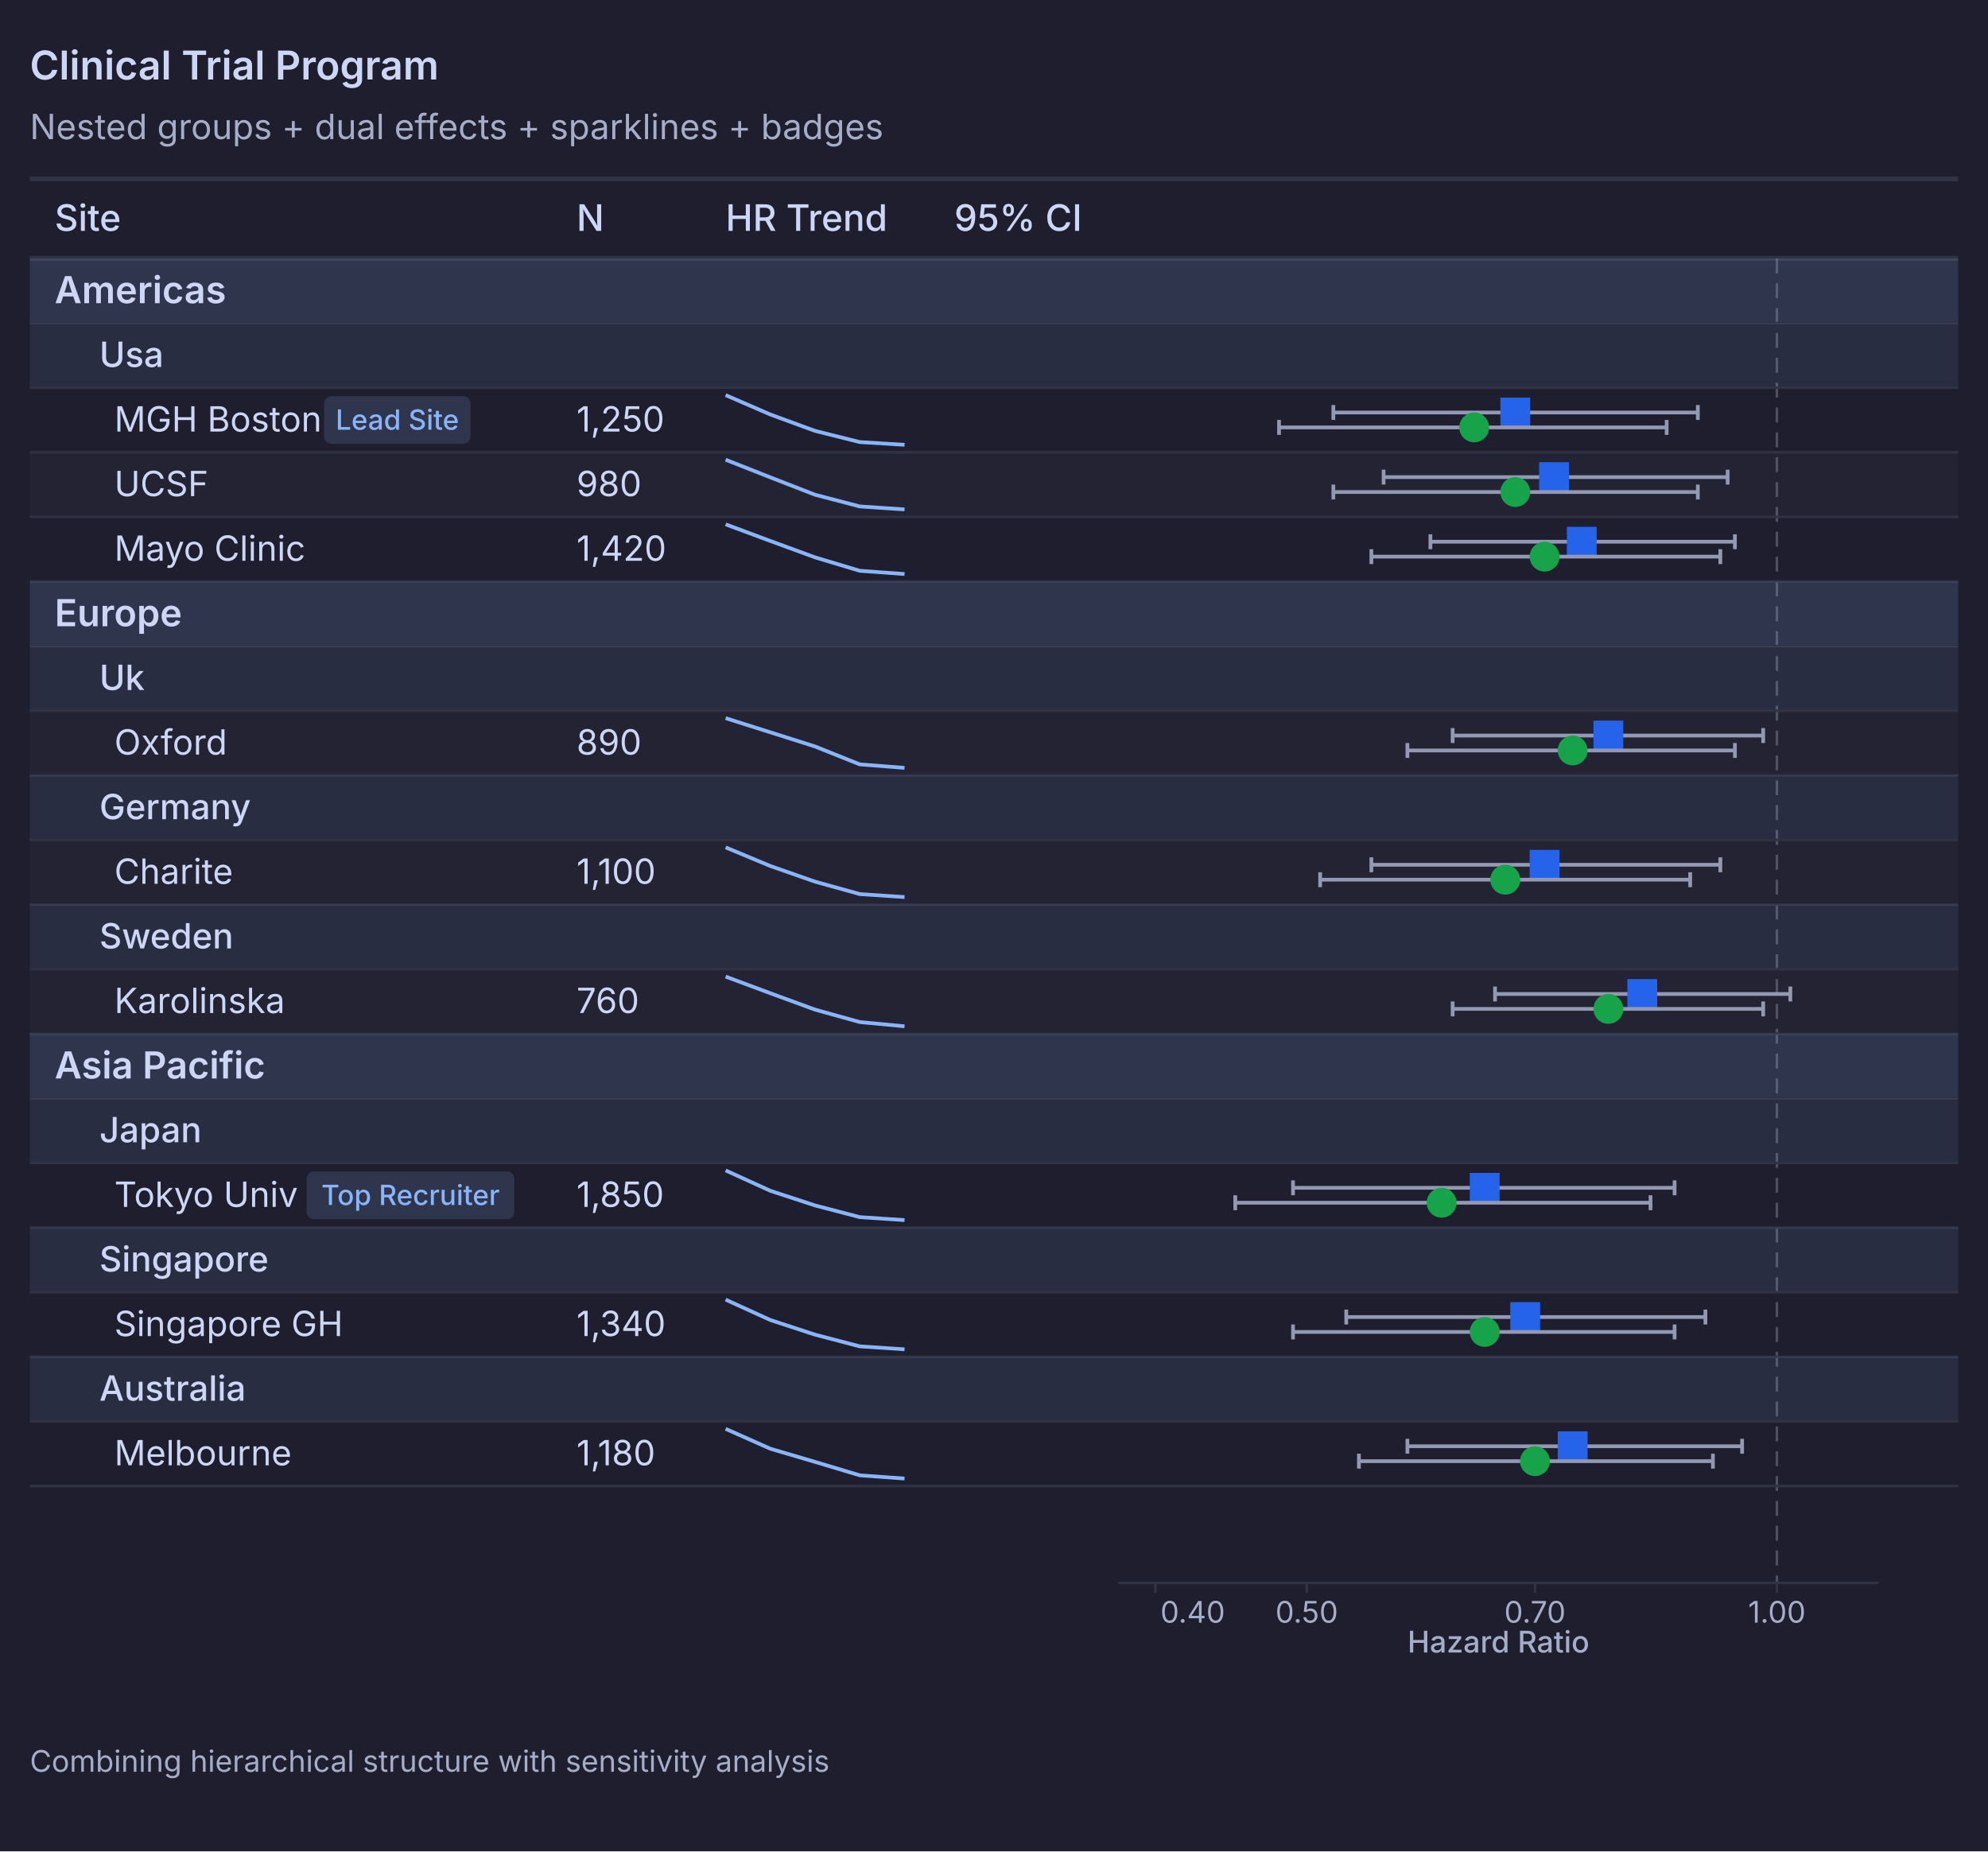
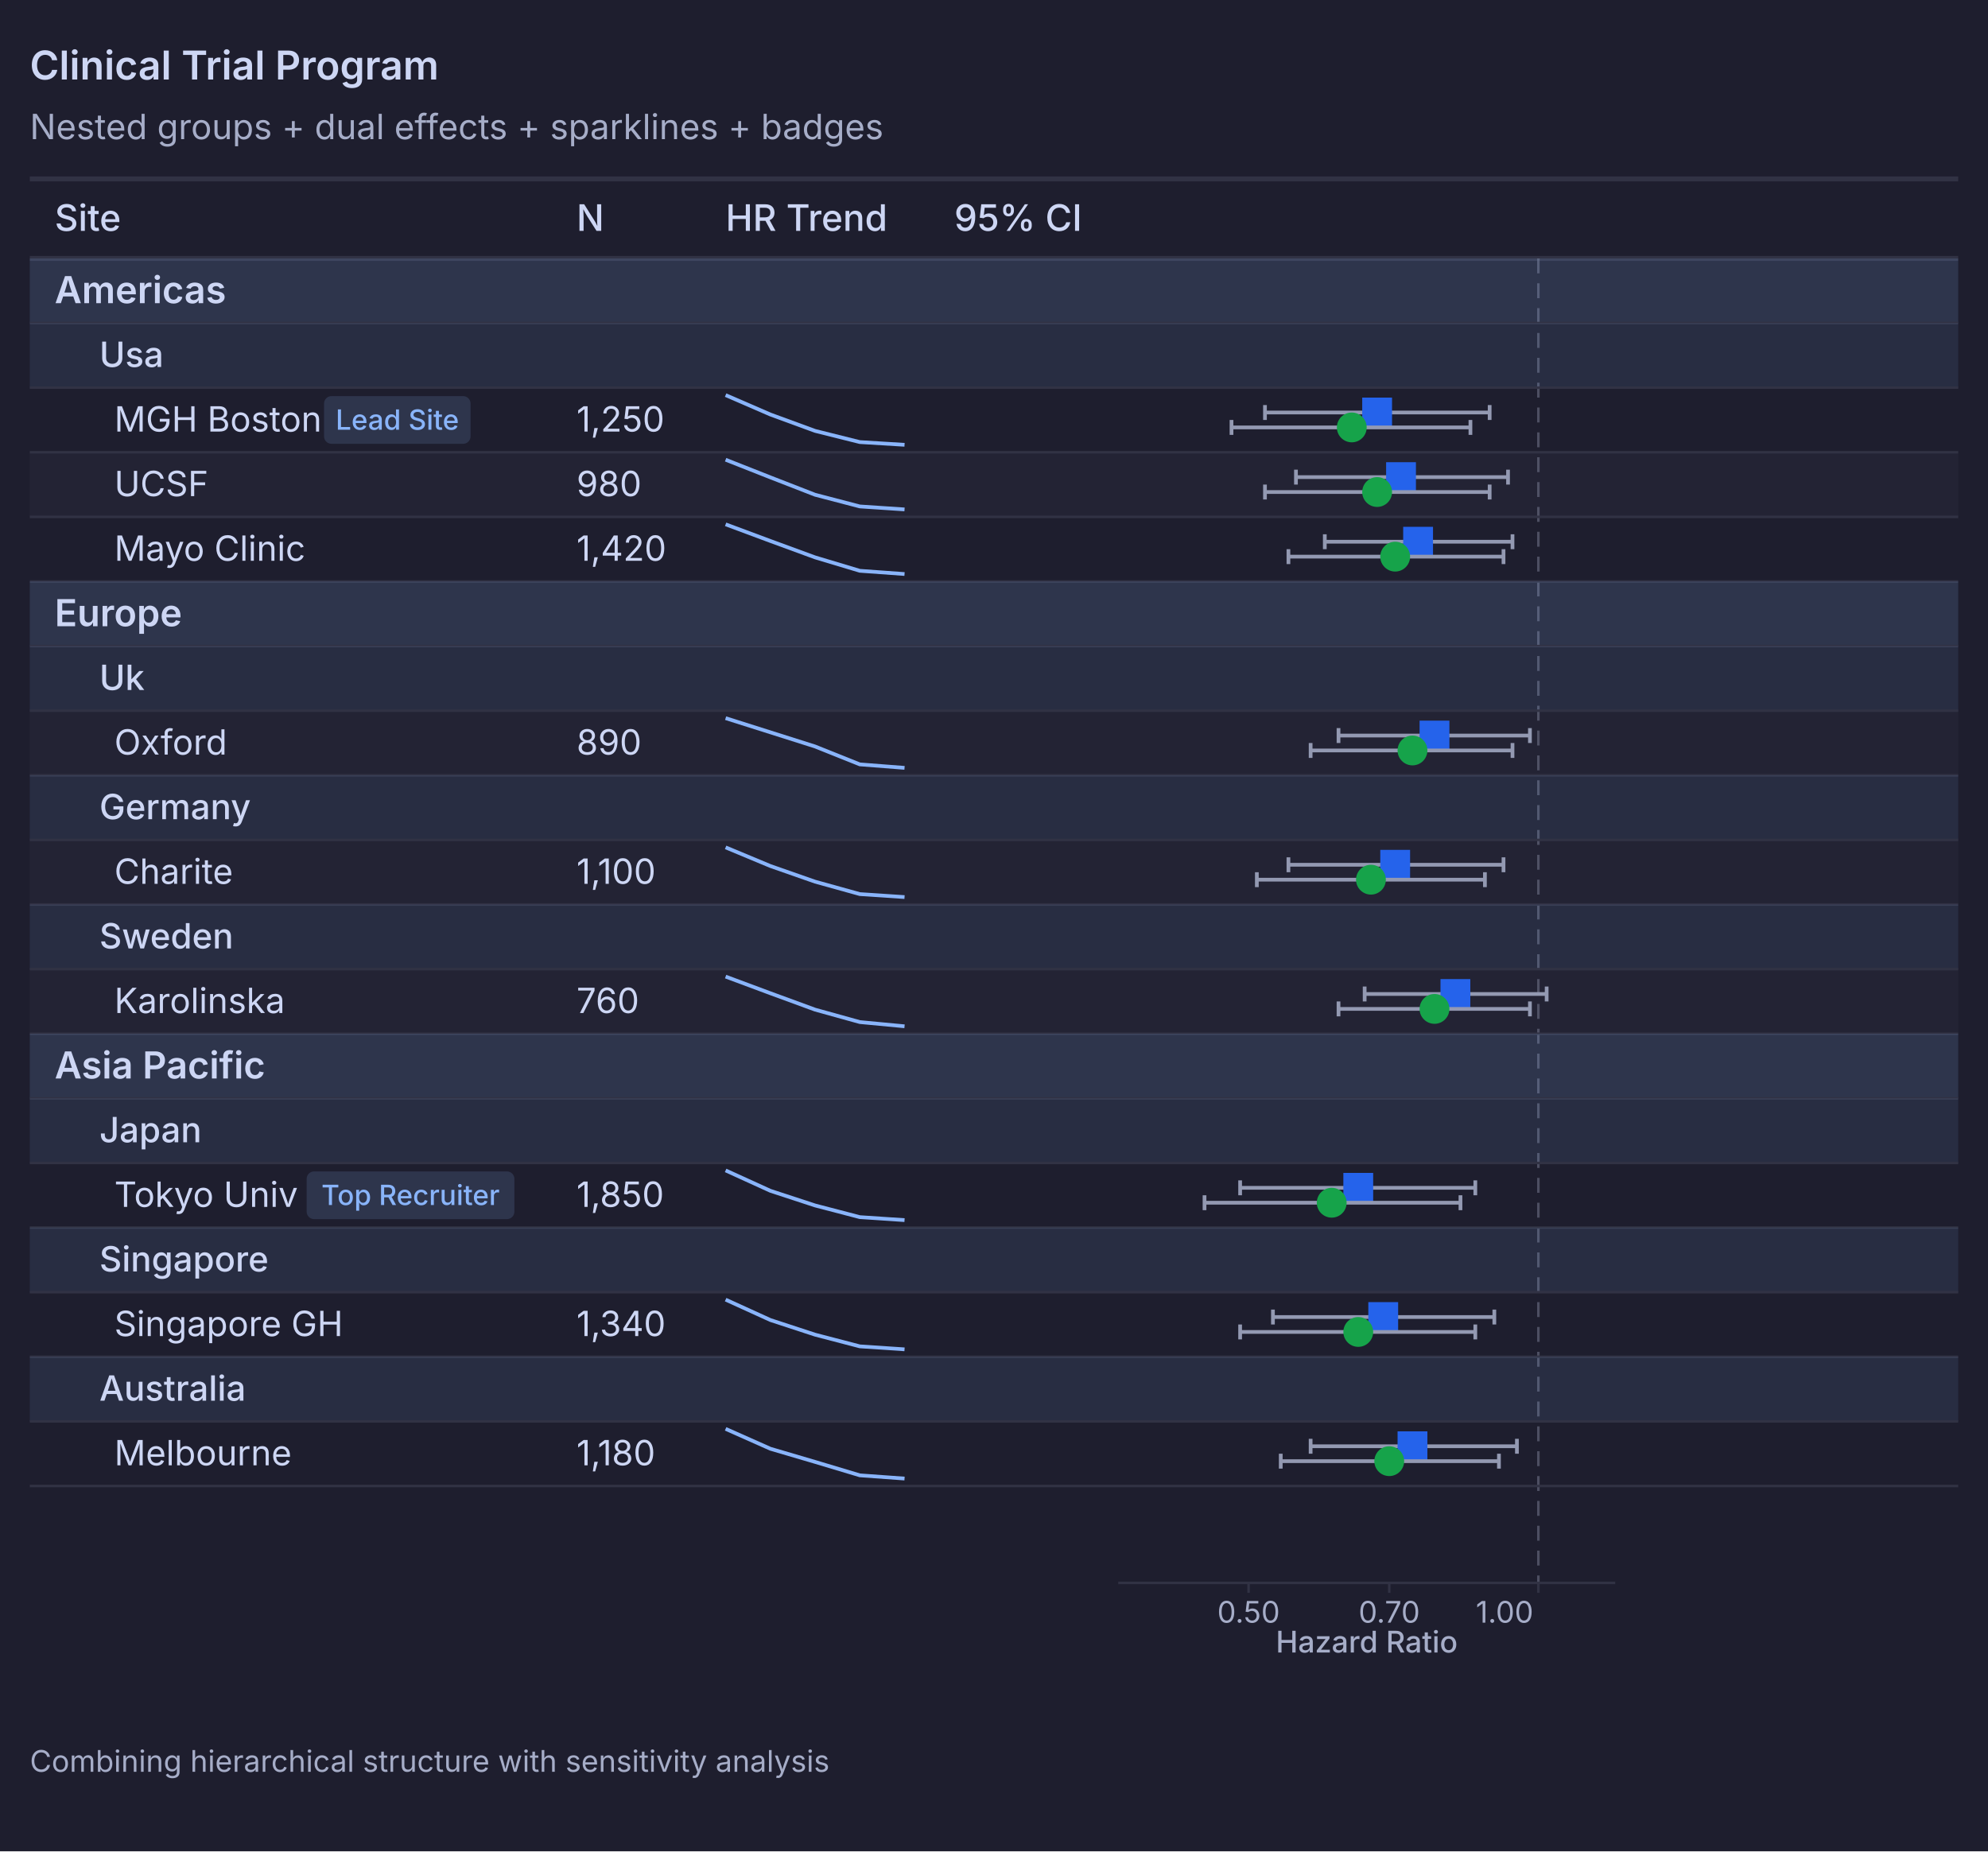
<svg xmlns="http://www.w3.org/2000/svg" width="800" height="745" viewBox="0 0 800 745">
  <rect width="100%" height="100%" fill="#1e1e2e" />
  <text x="12" y="32" font-family="system-ui, -apple-system, sans-serif" font-size="16px" font-weight="600" fill="#cdd6f4">Clinical Trial Program</text>
  <text x="12" y="56" font-family="system-ui, -apple-system, sans-serif" font-size="14px" fill="#a6adc8">Nested groups + dual effects + sparklines + badges</text>
  <line x1="12" x2="788" y1="72" y2="72" stroke="#313244" stroke-width="2" />
  <text x="22" y="92.9" font-family="system-ui, -apple-system, sans-serif" font-size="14.7px" font-weight="500" fill="#cdd6f4">Site</text>
  <text x="232" y="92.9" font-family="system-ui, -apple-system, sans-serif" font-size="14.7px" font-weight="500" text-anchor="start" fill="#cdd6f4">N</text>
  <text x="292" y="92.9" font-family="system-ui, -apple-system, sans-serif" font-size="14.7px" font-weight="500" text-anchor="start" fill="#cdd6f4">HR Trend</text>
  <text x="384" y="92.9" font-family="system-ui, -apple-system, sans-serif" font-size="14.7px" font-weight="500" text-anchor="start" fill="#cdd6f4">95% CI</text>
  <text x="460" y="92.9" font-family="system-ui, -apple-system, sans-serif" font-size="14.7px" font-weight="500" text-anchor="start" fill="#cdd6f4" />
  <line x1="12" x2="788" y1="104" y2="104" stroke="#313244" stroke-width="2" />
  <rect x="12" y="182" width="776" height="26" fill="#232334" />
  <rect x="12" y="286" width="776" height="26" fill="#232334" />
  <rect x="12" y="338" width="776" height="26" fill="#232334" />
  <rect x="12" y="390" width="776" height="26" fill="#232334" />
-   <line x1="715.047" x2="715.047" y1="104" y2="637" stroke="#6c7086" stroke-width="1" stroke-opacity="0.6" stroke-dasharray="6,4" />
-   <g class="interval effect-0">
-     <line x1="536.552" x2="683.238" y1="166" y2="166" stroke="#9399b2" stroke-width="1.5" />
-     <line x1="536.552" x2="536.552" y1="163" y2="169" stroke="#9399b2" stroke-width="1.5" />
-     <line x1="683.238" x2="683.238" y1="163" y2="169" stroke="#9399b2" stroke-width="1.5" />
-     <rect x="603.777" y="160" width="12" height="12" fill="#2563eb" />
-   </g>
-   <g class="interval effect-1">
-     <line x1="514.704" x2="670.686" y1="172" y2="172" stroke="#9399b2" stroke-width="1.5" />
-     <line x1="514.704" x2="514.704" y1="169" y2="175" stroke="#9399b2" stroke-width="1.5" />
-     <line x1="670.686" x2="670.686" y1="169" y2="175" stroke="#9399b2" stroke-width="1.5" />
-     <circle cx="593.229" cy="172" r="6" fill="#16a34a" />
-   </g>
-   <g class="interval effect-0">
-     <line x1="556.78" x2="695.238" y1="192" y2="192" stroke="#9399b2" stroke-width="1.5" />
-     <line x1="556.78" x2="556.78" y1="189" y2="195" stroke="#9399b2" stroke-width="1.5" />
-     <line x1="695.238" x2="695.238" y1="189" y2="195" stroke="#9399b2" stroke-width="1.5" />
-     <rect x="619.379" y="186" width="12" height="12" fill="#2563eb" />
-   </g>
-   <g class="interval effect-1">
-     <line x1="536.552" x2="683.238" y1="198" y2="198" stroke="#9399b2" stroke-width="1.5" />
-     <line x1="536.552" x2="536.552" y1="195" y2="201" stroke="#9399b2" stroke-width="1.5" />
-     <line x1="683.238" x2="683.238" y1="195" y2="201" stroke="#9399b2" stroke-width="1.5" />
-     <circle cx="609.777" cy="198" r="6" fill="#16a34a" />
-   </g>
-   <g class="interval effect-0">
-     <line x1="575.613" x2="698.157" y1="218" y2="218" stroke="#9399b2" stroke-width="1.5" />
-     <line x1="575.613" x2="575.613" y1="215" y2="221" stroke="#9399b2" stroke-width="1.5" />
-     <line x1="698.157" x2="698.157" y1="215" y2="221" stroke="#9399b2" stroke-width="1.5" />
-     <rect x="630.522" y="212" width="12" height="12" fill="#2563eb" />
-   </g>
-   <g class="interval effect-1">
-     <line x1="551.862" x2="692.287" y1="224" y2="224" stroke="#9399b2" stroke-width="1.5" />
-     <line x1="551.862" x2="551.862" y1="221" y2="227" stroke="#9399b2" stroke-width="1.5" />
-     <line x1="692.287" x2="692.287" y1="221" y2="227" stroke="#9399b2" stroke-width="1.5" />
-     <circle cx="621.561" cy="224" r="6" fill="#16a34a" />
-   </g>
-   <g class="interval effect-0">
-     <line x1="584.563" x2="709.532" y1="296" y2="296" stroke="#9399b2" stroke-width="1.5" />
-     <line x1="584.563" x2="584.563" y1="293" y2="299" stroke="#9399b2" stroke-width="1.5" />
-     <line x1="709.532" x2="709.532" y1="293" y2="299" stroke="#9399b2" stroke-width="1.5" />
-     <rect x="641.227" y="290" width="12" height="12" fill="#2563eb" />
-   </g>
-   <g class="interval effect-1">
-     <line x1="566.359" x2="698.157" y1="302" y2="302" stroke="#9399b2" stroke-width="1.5" />
-     <line x1="566.359" x2="566.359" y1="299" y2="305" stroke="#9399b2" stroke-width="1.5" />
-     <line x1="698.157" x2="698.157" y1="299" y2="305" stroke="#9399b2" stroke-width="1.5" />
-     <circle cx="632.858" cy="302" r="6" fill="#16a34a" />
-   </g>
-   <g class="interval effect-0">
-     <line x1="551.862" x2="692.287" y1="348" y2="348" stroke="#9399b2" stroke-width="1.5" />
-     <line x1="551.862" x2="551.862" y1="345" y2="351" stroke="#9399b2" stroke-width="1.5" />
-     <line x1="692.287" x2="692.287" y1="345" y2="351" stroke="#9399b2" stroke-width="1.5" />
-     <rect x="615.561" y="342" width="12" height="12" fill="#2563eb" />
-   </g>
-   <g class="interval effect-1">
-     <line x1="531.252" x2="680.154" y1="354" y2="354" stroke="#9399b2" stroke-width="1.5" />
-     <line x1="531.252" x2="531.252" y1="351" y2="357" stroke="#9399b2" stroke-width="1.5" />
-     <line x1="680.154" x2="680.154" y1="351" y2="357" stroke="#9399b2" stroke-width="1.5" />
-     <circle cx="605.733" cy="354" r="6" fill="#16a34a" />
-   </g>
-   <g class="interval effect-0">
-     <line x1="601.628" x2="720.452" y1="400" y2="400" stroke="#9399b2" stroke-width="1.5" />
-     <line x1="601.628" x2="601.628" y1="397" y2="403" stroke="#9399b2" stroke-width="1.5" />
-     <line x1="720.452" x2="720.452" y1="397" y2="403" stroke="#9399b2" stroke-width="1.5" />
-     <rect x="654.878" y="394" width="12" height="12" fill="#2563eb" />
-   </g>
-   <g class="interval effect-1">
-     <line x1="584.563" x2="709.532" y1="406" y2="406" stroke="#9399b2" stroke-width="1.5" />
-     <line x1="584.563" x2="584.563" y1="403" y2="409" stroke="#9399b2" stroke-width="1.5" />
-     <line x1="709.532" x2="709.532" y1="403" y2="409" stroke="#9399b2" stroke-width="1.5" />
-     <circle cx="647.227" cy="406" r="6" fill="#16a34a" />
-   </g>
-   <g class="interval effect-0">
-     <line x1="520.332" x2="673.878" y1="478" y2="478" stroke="#9399b2" stroke-width="1.5" />
-     <line x1="520.332" x2="520.332" y1="475" y2="481" stroke="#9399b2" stroke-width="1.5" />
-     <line x1="673.878" x2="673.878" y1="475" y2="481" stroke="#9399b2" stroke-width="1.5" />
-     <rect x="591.461" y="472" width="12" height="12" fill="#2563eb" />
-   </g>
-   <g class="interval effect-1">
-     <line x1="497.087" x2="664.187" y1="484" y2="484" stroke="#9399b2" stroke-width="1.5" />
-     <line x1="497.087" x2="497.087" y1="481" y2="487" stroke="#9399b2" stroke-width="1.5" />
-     <line x1="664.187" x2="664.187" y1="481" y2="487" stroke="#9399b2" stroke-width="1.5" />
-     <circle cx="580.124" cy="484" r="6" fill="#16a34a" />
-   </g>
-   <g class="interval effect-0">
-     <line x1="541.751" x2="686.288" y1="530" y2="530" stroke="#9399b2" stroke-width="1.5" />
-     <line x1="541.751" x2="541.751" y1="527" y2="533" stroke="#9399b2" stroke-width="1.5" />
-     <line x1="686.288" x2="686.288" y1="527" y2="533" stroke="#9399b2" stroke-width="1.5" />
-     <rect x="607.762" y="524" width="12" height="12" fill="#2563eb" />
-   </g>
-   <g class="interval effect-1">
-     <line x1="520.332" x2="673.878" y1="536" y2="536" stroke="#9399b2" stroke-width="1.5" />
-     <line x1="520.332" x2="520.332" y1="533" y2="539" stroke="#9399b2" stroke-width="1.5" />
-     <line x1="673.878" x2="673.878" y1="533" y2="539" stroke="#9399b2" stroke-width="1.5" />
-     <circle cx="597.461" cy="536" r="6" fill="#16a34a" />
-   </g>
-   <g class="interval effect-0">
-     <line x1="566.359" x2="701.046" y1="582" y2="582" stroke="#9399b2" stroke-width="1.5" />
-     <line x1="566.359" x2="566.359" y1="579" y2="585" stroke="#9399b2" stroke-width="1.5" />
-     <line x1="701.046" x2="701.046" y1="579" y2="585" stroke="#9399b2" stroke-width="1.5" />
-     <rect x="626.858" y="576" width="12" height="12" fill="#2563eb" />
-   </g>
-   <g class="interval effect-1">
-     <line x1="546.854" x2="689.304" y1="588" y2="588" stroke="#9399b2" stroke-width="1.5" />
-     <line x1="546.854" x2="546.854" y1="585" y2="591" stroke="#9399b2" stroke-width="1.5" />
-     <line x1="689.304" x2="689.304" y1="585" y2="591" stroke="#9399b2" stroke-width="1.5" />
-     <circle cx="617.689" cy="588" r="6" fill="#16a34a" />
+   <line x1="619.063" x2="619.063" y1="104" y2="637" stroke="#6c7086" stroke-width="1" stroke-opacity="0.6" stroke-dasharray="6,4" />
+   <g class="interval effect-0">
+     <line x1="509.043" x2="599.457" y1="166" y2="166" stroke="#9399b2" stroke-width="1.5" />
+     <line x1="509.043" x2="509.043" y1="163" y2="169" stroke="#9399b2" stroke-width="1.5" />
+     <line x1="599.457" x2="599.457" y1="163" y2="169" stroke="#9399b2" stroke-width="1.5" />
+     <rect x="548.177" y="160" width="12" height="12" fill="#2563eb" />
+   </g>
+   <g class="interval effect-1">
+     <line x1="495.576" x2="591.72" y1="172" y2="172" stroke="#9399b2" stroke-width="1.5" />
+     <line x1="495.576" x2="495.576" y1="169" y2="175" stroke="#9399b2" stroke-width="1.5" />
+     <line x1="591.72" x2="591.72" y1="169" y2="175" stroke="#9399b2" stroke-width="1.5" />
+     <circle cx="543.977" cy="172" r="6" fill="#16a34a" />
+   </g>
+   <g class="interval effect-0">
+     <line x1="521.511" x2="606.854" y1="192" y2="192" stroke="#9399b2" stroke-width="1.5" />
+     <line x1="521.511" x2="521.511" y1="189" y2="195" stroke="#9399b2" stroke-width="1.5" />
+     <line x1="606.854" x2="606.854" y1="189" y2="195" stroke="#9399b2" stroke-width="1.5" />
+     <rect x="557.794" y="186" width="12" height="12" fill="#2563eb" />
+   </g>
+   <g class="interval effect-1">
+     <line x1="509.043" x2="599.457" y1="198" y2="198" stroke="#9399b2" stroke-width="1.5" />
+     <line x1="509.043" x2="509.043" y1="195" y2="201" stroke="#9399b2" stroke-width="1.5" />
+     <line x1="599.457" x2="599.457" y1="195" y2="201" stroke="#9399b2" stroke-width="1.5" />
+     <circle cx="554.177" cy="198" r="6" fill="#16a34a" />
+   </g>
+   <g class="interval effect-0">
+     <line x1="533.119" x2="608.653" y1="218" y2="218" stroke="#9399b2" stroke-width="1.5" />
+     <line x1="533.119" x2="533.119" y1="215" y2="221" stroke="#9399b2" stroke-width="1.5" />
+     <line x1="608.653" x2="608.653" y1="215" y2="221" stroke="#9399b2" stroke-width="1.5" />
+     <rect x="564.662" y="212" width="12" height="12" fill="#2563eb" />
+   </g>
+   <g class="interval effect-1">
+     <line x1="518.48" x2="605.035" y1="224" y2="224" stroke="#9399b2" stroke-width="1.5" />
+     <line x1="518.48" x2="518.48" y1="221" y2="227" stroke="#9399b2" stroke-width="1.5" />
+     <line x1="605.035" x2="605.035" y1="221" y2="227" stroke="#9399b2" stroke-width="1.5" />
+     <circle cx="561.441" cy="224" r="6" fill="#16a34a" />
+   </g>
+   <g class="interval effect-0">
+     <line x1="538.636" x2="615.664" y1="296" y2="296" stroke="#9399b2" stroke-width="1.5" />
+     <line x1="538.636" x2="538.636" y1="293" y2="299" stroke="#9399b2" stroke-width="1.5" />
+     <line x1="615.664" x2="615.664" y1="293" y2="299" stroke="#9399b2" stroke-width="1.5" />
+     <rect x="571.261" y="290" width="12" height="12" fill="#2563eb" />
+   </g>
+   <g class="interval effect-1">
+     <line x1="527.415" x2="608.653" y1="302" y2="302" stroke="#9399b2" stroke-width="1.5" />
+     <line x1="527.415" x2="527.415" y1="299" y2="305" stroke="#9399b2" stroke-width="1.5" />
+     <line x1="608.653" x2="608.653" y1="299" y2="305" stroke="#9399b2" stroke-width="1.5" />
+     <circle cx="568.404" cy="302" r="6" fill="#16a34a" />
+   </g>
+   <g class="interval effect-0">
+     <line x1="518.48" x2="605.035" y1="348" y2="348" stroke="#9399b2" stroke-width="1.5" />
+     <line x1="518.48" x2="518.48" y1="345" y2="351" stroke="#9399b2" stroke-width="1.5" />
+     <line x1="605.035" x2="605.035" y1="345" y2="351" stroke="#9399b2" stroke-width="1.5" />
+     <rect x="555.441" y="342" width="12" height="12" fill="#2563eb" />
+   </g>
+   <g class="interval effect-1">
+     <line x1="505.776" x2="597.556" y1="354" y2="354" stroke="#9399b2" stroke-width="1.5" />
+     <line x1="505.776" x2="505.776" y1="351" y2="357" stroke="#9399b2" stroke-width="1.5" />
+     <line x1="597.556" x2="597.556" y1="351" y2="357" stroke="#9399b2" stroke-width="1.5" />
+     <circle cx="551.685" cy="354" r="6" fill="#16a34a" />
+   </g>
+   <g class="interval effect-0">
+     <line x1="549.155" x2="622.395" y1="400" y2="400" stroke="#9399b2" stroke-width="1.5" />
+     <line x1="549.155" x2="549.155" y1="397" y2="403" stroke="#9399b2" stroke-width="1.5" />
+     <line x1="622.395" x2="622.395" y1="397" y2="403" stroke="#9399b2" stroke-width="1.5" />
+     <rect x="579.675" y="394" width="12" height="12" fill="#2563eb" />
+   </g>
+   <g class="interval effect-1">
+     <line x1="538.636" x2="615.664" y1="406" y2="406" stroke="#9399b2" stroke-width="1.5" />
+     <line x1="538.636" x2="538.636" y1="403" y2="409" stroke="#9399b2" stroke-width="1.5" />
+     <line x1="615.664" x2="615.664" y1="403" y2="409" stroke="#9399b2" stroke-width="1.5" />
+     <circle cx="577.261" cy="406" r="6" fill="#16a34a" />
+   </g>
+   <g class="interval effect-0">
+     <line x1="499.045" x2="593.688" y1="478" y2="478" stroke="#9399b2" stroke-width="1.5" />
+     <line x1="499.045" x2="499.045" y1="475" y2="481" stroke="#9399b2" stroke-width="1.5" />
+     <line x1="593.688" x2="593.688" y1="475" y2="481" stroke="#9399b2" stroke-width="1.5" />
+     <rect x="540.586" y="472" width="12" height="12" fill="#2563eb" />
+   </g>
+   <g class="interval effect-1">
+     <line x1="484.718" x2="587.714" y1="484" y2="484" stroke="#9399b2" stroke-width="1.5" />
+     <line x1="484.718" x2="484.718" y1="481" y2="487" stroke="#9399b2" stroke-width="1.5" />
+     <line x1="587.714" x2="587.714" y1="481" y2="487" stroke="#9399b2" stroke-width="1.5" />
+     <circle cx="535.9" cy="484" r="6" fill="#16a34a" />
+   </g>
+   <g class="interval effect-0">
+     <line x1="512.248" x2="601.337" y1="530" y2="530" stroke="#9399b2" stroke-width="1.5" />
+     <line x1="512.248" x2="512.248" y1="527" y2="533" stroke="#9399b2" stroke-width="1.5" />
+     <line x1="601.337" x2="601.337" y1="527" y2="533" stroke="#9399b2" stroke-width="1.5" />
+     <rect x="550.633" y="524" width="12" height="12" fill="#2563eb" />
+   </g>
+   <g class="interval effect-1">
+     <line x1="499.045" x2="593.688" y1="536" y2="536" stroke="#9399b2" stroke-width="1.5" />
+     <line x1="499.045" x2="499.045" y1="533" y2="539" stroke="#9399b2" stroke-width="1.5" />
+     <line x1="593.688" x2="593.688" y1="533" y2="539" stroke="#9399b2" stroke-width="1.5" />
+     <circle cx="546.586" cy="536" r="6" fill="#16a34a" />
+   </g>
+   <g class="interval effect-0">
+     <line x1="527.415" x2="610.433" y1="582" y2="582" stroke="#9399b2" stroke-width="1.5" />
+     <line x1="527.415" x2="527.415" y1="579" y2="585" stroke="#9399b2" stroke-width="1.5" />
+     <line x1="610.433" x2="610.433" y1="579" y2="585" stroke="#9399b2" stroke-width="1.5" />
+     <rect x="562.404" y="576" width="12" height="12" fill="#2563eb" />
+   </g>
+   <g class="interval effect-1">
+     <line x1="515.392" x2="603.196" y1="588" y2="588" stroke="#9399b2" stroke-width="1.5" />
+     <line x1="515.392" x2="515.392" y1="585" y2="591" stroke="#9399b2" stroke-width="1.5" />
+     <line x1="603.196" x2="603.196" y1="585" y2="591" stroke="#9399b2" stroke-width="1.5" />
+     <circle cx="559.054" cy="588" r="6" fill="#16a34a" />
  </g>
  <g transform="translate(0, 637)">
-     <line x1="450" x2="756" y1="0" y2="0" stroke="#313244" stroke-width="1" />
-     <line x1="464.938" x2="464.938" y1="0" y2="4" stroke="#313244" stroke-width="1" />
-     <text x="466.938" y="16" text-anchor="start" font-family="system-ui, -apple-system, sans-serif" font-size="12px" fill="#a6adc8">0.40</text>
-     <line x1="525.846" x2="525.846" y1="0" y2="4" stroke="#313244" stroke-width="1" />
-     <text x="525.846" y="16" text-anchor="middle" font-family="system-ui, -apple-system, sans-serif" font-size="12px" fill="#a6adc8">0.50</text>
-     <line x1="617.689" x2="617.689" y1="0" y2="4" stroke="#313244" stroke-width="1" />
-     <text x="617.689" y="16" text-anchor="middle" font-family="system-ui, -apple-system, sans-serif" font-size="12px" fill="#a6adc8">0.70</text>
-     <line x1="715.047" x2="715.047" y1="0" y2="4" stroke="#313244" stroke-width="1" />
-     <text x="715.047" y="16" text-anchor="middle" font-family="system-ui, -apple-system, sans-serif" font-size="12px" fill="#a6adc8">1.00</text>
-     <text x="603" y="28" text-anchor="middle" font-family="system-ui, -apple-system, sans-serif" font-size="12px" font-weight="500" fill="#a6adc8">Hazard Ratio</text>
+     <line x1="450" x2="650" y1="0" y2="0" stroke="#313244" stroke-width="1" />
+     <line x1="502.444" x2="502.444" y1="0" y2="4" stroke="#313244" stroke-width="1" />
+     <text x="502.444" y="16" text-anchor="middle" font-family="system-ui, -apple-system, sans-serif" font-size="12px" fill="#a6adc8">0.50</text>
+     <line x1="559.054" x2="559.054" y1="0" y2="4" stroke="#313244" stroke-width="1" />
+     <text x="559.054" y="16" text-anchor="middle" font-family="system-ui, -apple-system, sans-serif" font-size="12px" fill="#a6adc8">0.70</text>
+     <line x1="619.063" x2="619.063" y1="0" y2="4" stroke="#313244" stroke-width="1" />
+     <text x="617.063" y="16" text-anchor="end" font-family="system-ui, -apple-system, sans-serif" font-size="12px" fill="#a6adc8">1.00</text>
+     <text x="550" y="28" text-anchor="middle" font-family="system-ui, -apple-system, sans-serif" font-size="12px" font-weight="500" fill="#a6adc8">Hazard Ratio</text>
  </g>
  <rect x="12" y="104" width="776" height="26" fill="rgba(137, 180, 250, 0.15)" />
  <text x="22" y="122" font-family="system-ui, -apple-system, sans-serif" font-size="15px" font-weight="600" fill="#cdd6f4">Americas</text>
  <line x1="12" x2="788" y1="130" y2="130" stroke="#313244" stroke-width="1" />
  <rect x="12" y="130" width="776" height="26" fill="rgba(137, 180, 250, 0.1)" />
  <text x="40" y="147.667" font-family="system-ui, -apple-system, sans-serif" font-size="14px" font-weight="500" fill="#cdd6f4">Usa</text>
  <line x1="12" x2="788" y1="156" y2="156" stroke="#313244" stroke-width="1" />
  <text x="46" y="173.667" font-family="system-ui, -apple-system, sans-serif" font-size="14px" font-weight="400" font-style="normal" fill="#cdd6f4">MGH Boston</text>
  <rect x="130.4" y="159.4" width="58.96" height="19.2" rx="3" fill="#89b4fa" opacity="0.15" />
  <text x="159.88" y="172.92" text-anchor="middle" font-family="system-ui, -apple-system, sans-serif" font-size="11.2px" font-weight="500" fill="#89b4fa">Lead Site</text>
  <text x="232" y="173.667" font-family="system-ui, -apple-system, sans-serif" font-size="14px" font-weight="400" font-style="normal" text-anchor="start" fill="#cdd6f4">1,250</text>
  <path d="M292.0,159.0L310.0,166.8L328.0,173.4L346.0,177.9L364.0,179.0" fill="none" stroke="#89b4fa" stroke-width="1.5" />
  <text x="384" y="173.667" font-family="system-ui, -apple-system, sans-serif" font-size="14px" font-weight="400" font-style="normal" text-anchor="start" fill="#cdd6f4" />
  <line x1="12" x2="788" y1="182" y2="182" stroke="#313244" stroke-width="1" />
  <text x="46" y="199.667" font-family="system-ui, -apple-system, sans-serif" font-size="14px" font-weight="400" font-style="normal" fill="#cdd6f4">UCSF</text>
  <text x="232" y="199.667" font-family="system-ui, -apple-system, sans-serif" font-size="14px" font-weight="400" font-style="normal" text-anchor="start" fill="#cdd6f4">980</text>
  <path d="M292.0,185.0L310.0,192.1L328.0,199.1L346.0,203.8L364.0,205.0" fill="none" stroke="#89b4fa" stroke-width="1.5" />
  <text x="384" y="199.667" font-family="system-ui, -apple-system, sans-serif" font-size="14px" font-weight="400" font-style="normal" text-anchor="start" fill="#cdd6f4" />
  <line x1="12" x2="788" y1="208" y2="208" stroke="#313244" stroke-width="1" />
  <text x="46" y="225.667" font-family="system-ui, -apple-system, sans-serif" font-size="14px" font-weight="400" font-style="normal" fill="#cdd6f4">Mayo Clinic</text>
  <text x="232" y="225.667" font-family="system-ui, -apple-system, sans-serif" font-size="14px" font-weight="400" font-style="normal" text-anchor="start" fill="#cdd6f4">1,420</text>
  <path d="M292.0,211.0L310.0,217.7L328.0,224.3L346.0,229.7L364.0,231.0" fill="none" stroke="#89b4fa" stroke-width="1.5" />
  <text x="384" y="225.667" font-family="system-ui, -apple-system, sans-serif" font-size="14px" font-weight="400" font-style="normal" text-anchor="start" fill="#cdd6f4" />
  <line x1="12" x2="788" y1="234" y2="234" stroke="#313244" stroke-width="1" />
  <rect x="12" y="234" width="776" height="26" fill="rgba(137, 180, 250, 0.15)" />
  <text x="22" y="252" font-family="system-ui, -apple-system, sans-serif" font-size="15px" font-weight="600" fill="#cdd6f4">Europe</text>
  <line x1="12" x2="788" y1="260" y2="260" stroke="#313244" stroke-width="1" />
  <rect x="12" y="260" width="776" height="26" fill="rgba(137, 180, 250, 0.1)" />
  <text x="40" y="277.667" font-family="system-ui, -apple-system, sans-serif" font-size="14px" font-weight="500" fill="#cdd6f4">Uk</text>
  <line x1="12" x2="788" y1="286" y2="286" stroke="#313244" stroke-width="1" />
  <text x="46" y="303.667" font-family="system-ui, -apple-system, sans-serif" font-size="14px" font-weight="400" font-style="normal" fill="#cdd6f4">Oxford</text>
  <text x="232" y="303.667" font-family="system-ui, -apple-system, sans-serif" font-size="14px" font-weight="400" font-style="normal" text-anchor="start" fill="#cdd6f4">890</text>
  <path d="M292.0,289.0L310.0,294.7L328.0,300.4L346.0,307.6L364.0,309.0" fill="none" stroke="#89b4fa" stroke-width="1.5" />
  <text x="384" y="303.667" font-family="system-ui, -apple-system, sans-serif" font-size="14px" font-weight="400" font-style="normal" text-anchor="start" fill="#cdd6f4" />
  <line x1="12" x2="788" y1="312" y2="312" stroke="#313244" stroke-width="1" />
  <rect x="12" y="312" width="776" height="26" fill="rgba(137, 180, 250, 0.1)" />
  <text x="40" y="329.667" font-family="system-ui, -apple-system, sans-serif" font-size="14px" font-weight="500" fill="#cdd6f4">Germany</text>
  <line x1="12" x2="788" y1="338" y2="338" stroke="#313244" stroke-width="1" />
  <text x="46" y="355.667" font-family="system-ui, -apple-system, sans-serif" font-size="14px" font-weight="400" font-style="normal" fill="#cdd6f4">Charite</text>
  <text x="232" y="355.667" font-family="system-ui, -apple-system, sans-serif" font-size="14px" font-weight="400" font-style="normal" text-anchor="start" fill="#cdd6f4">1,100</text>
  <path d="M292.0,341.0L310.0,348.5L328.0,354.8L346.0,359.8L364.0,361.0" fill="none" stroke="#89b4fa" stroke-width="1.5" />
  <text x="384" y="355.667" font-family="system-ui, -apple-system, sans-serif" font-size="14px" font-weight="400" font-style="normal" text-anchor="start" fill="#cdd6f4" />
  <line x1="12" x2="788" y1="364" y2="364" stroke="#313244" stroke-width="1" />
  <rect x="12" y="364" width="776" height="26" fill="rgba(137, 180, 250, 0.1)" />
  <text x="40" y="381.667" font-family="system-ui, -apple-system, sans-serif" font-size="14px" font-weight="500" fill="#cdd6f4">Sweden</text>
  <line x1="12" x2="788" y1="390" y2="390" stroke="#313244" stroke-width="1" />
  <text x="46" y="407.667" font-family="system-ui, -apple-system, sans-serif" font-size="14px" font-weight="400" font-style="normal" fill="#cdd6f4">Karolinska</text>
  <text x="232" y="407.667" font-family="system-ui, -apple-system, sans-serif" font-size="14px" font-weight="400" font-style="normal" text-anchor="start" fill="#cdd6f4">760</text>
  <path d="M292.0,393.0L310.0,399.7L328.0,406.3L346.0,411.3L364.0,413.0" fill="none" stroke="#89b4fa" stroke-width="1.5" />
  <text x="384" y="407.667" font-family="system-ui, -apple-system, sans-serif" font-size="14px" font-weight="400" font-style="normal" text-anchor="start" fill="#cdd6f4" />
  <line x1="12" x2="788" y1="416" y2="416" stroke="#313244" stroke-width="1" />
  <rect x="12" y="416" width="776" height="26" fill="rgba(137, 180, 250, 0.15)" />
  <text x="22" y="434" font-family="system-ui, -apple-system, sans-serif" font-size="15px" font-weight="600" fill="#cdd6f4">Asia Pacific</text>
  <line x1="12" x2="788" y1="442" y2="442" stroke="#313244" stroke-width="1" />
  <rect x="12" y="442" width="776" height="26" fill="rgba(137, 180, 250, 0.1)" />
  <text x="40" y="459.667" font-family="system-ui, -apple-system, sans-serif" font-size="14px" font-weight="500" fill="#cdd6f4">Japan</text>
  <line x1="12" x2="788" y1="468" y2="468" stroke="#313244" stroke-width="1" />
  <text x="46" y="485.667" font-family="system-ui, -apple-system, sans-serif" font-size="14px" font-weight="400" font-style="normal" fill="#cdd6f4">Tokyo Univ</text>
  <rect x="123.4" y="471.4" width="83.6" height="19.2" rx="3" fill="#89b4fa" opacity="0.15" />
  <text x="165.2" y="484.92" text-anchor="middle" font-family="system-ui, -apple-system, sans-serif" font-size="11.2px" font-weight="500" fill="#89b4fa">Top Recruiter</text>
  <text x="232" y="485.667" font-family="system-ui, -apple-system, sans-serif" font-size="14px" font-weight="400" font-style="normal" text-anchor="start" fill="#cdd6f4">1,850</text>
  <path d="M292.0,471.0L310.0,479.2L328.0,485.1L346.0,489.8L364.0,491.0" fill="none" stroke="#89b4fa" stroke-width="1.5" />
  <text x="384" y="485.667" font-family="system-ui, -apple-system, sans-serif" font-size="14px" font-weight="400" font-style="normal" text-anchor="start" fill="#cdd6f4" />
  <line x1="12" x2="788" y1="494" y2="494" stroke="#313244" stroke-width="1" />
  <rect x="12" y="494" width="776" height="26" fill="rgba(137, 180, 250, 0.1)" />
  <text x="40" y="511.667" font-family="system-ui, -apple-system, sans-serif" font-size="14px" font-weight="500" fill="#cdd6f4">Singapore</text>
  <line x1="12" x2="788" y1="520" y2="520" stroke="#313244" stroke-width="1" />
  <text x="46" y="537.667" font-family="system-ui, -apple-system, sans-serif" font-size="14px" font-weight="400" font-style="normal" fill="#cdd6f4">Singapore GH</text>
  <text x="232" y="537.667" font-family="system-ui, -apple-system, sans-serif" font-size="14px" font-weight="400" font-style="normal" text-anchor="start" fill="#cdd6f4">1,340</text>
  <path d="M292.0,523.0L310.0,531.2L328.0,537.1L346.0,541.8L364.0,543.0" fill="none" stroke="#89b4fa" stroke-width="1.5" />
  <text x="384" y="537.667" font-family="system-ui, -apple-system, sans-serif" font-size="14px" font-weight="400" font-style="normal" text-anchor="start" fill="#cdd6f4" />
  <line x1="12" x2="788" y1="546" y2="546" stroke="#313244" stroke-width="1" />
  <rect x="12" y="546" width="776" height="26" fill="rgba(137, 180, 250, 0.1)" />
  <text x="40" y="563.667" font-family="system-ui, -apple-system, sans-serif" font-size="14px" font-weight="500" fill="#cdd6f4">Australia</text>
  <line x1="12" x2="788" y1="572" y2="572" stroke="#313244" stroke-width="1" />
  <text x="46" y="589.667" font-family="system-ui, -apple-system, sans-serif" font-size="14px" font-weight="400" font-style="normal" fill="#cdd6f4">Melbourne</text>
  <text x="232" y="589.667" font-family="system-ui, -apple-system, sans-serif" font-size="14px" font-weight="400" font-style="normal" text-anchor="start" fill="#cdd6f4">1,180</text>
  <path d="M292.0,575.0L310.0,583.0L328.0,588.3L346.0,593.7L364.0,595.0" fill="none" stroke="#89b4fa" stroke-width="1.5" />
  <text x="384" y="589.667" font-family="system-ui, -apple-system, sans-serif" font-size="14px" font-weight="400" font-style="normal" text-anchor="start" fill="#cdd6f4" />
  <line x1="12" x2="788" y1="598" y2="598" stroke="#313244" stroke-width="1" />
  <text x="12" y="713" font-family="system-ui, -apple-system, sans-serif" font-size="12px" fill="#a6adc8">Combining hierarchical structure with sensitivity analysis</text>
</svg>
